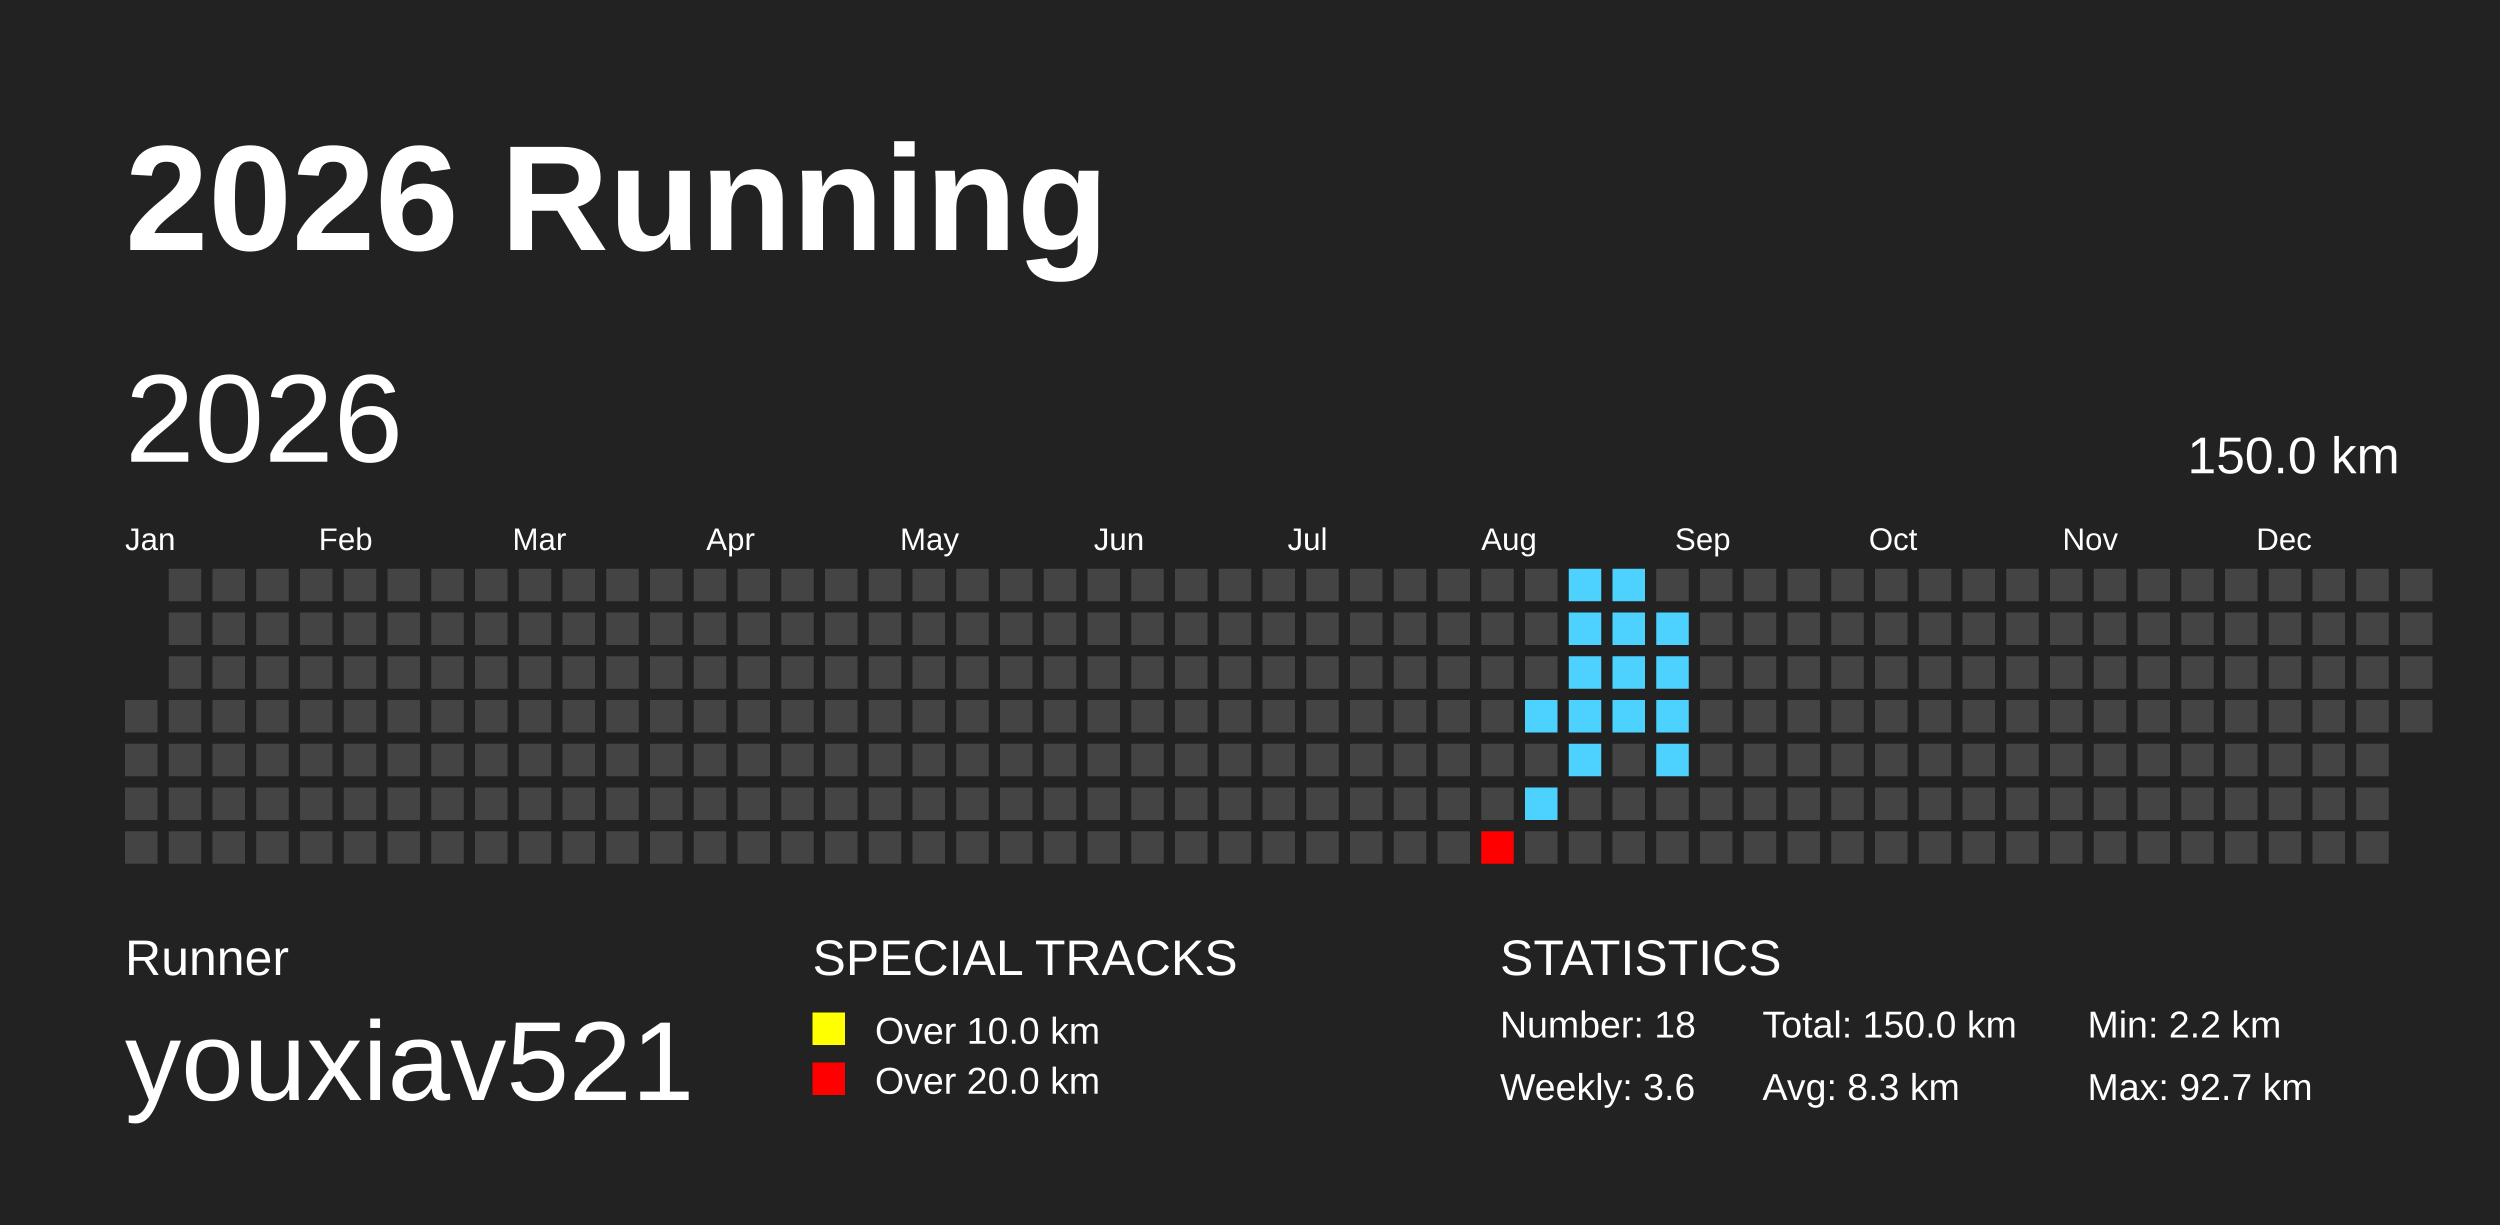
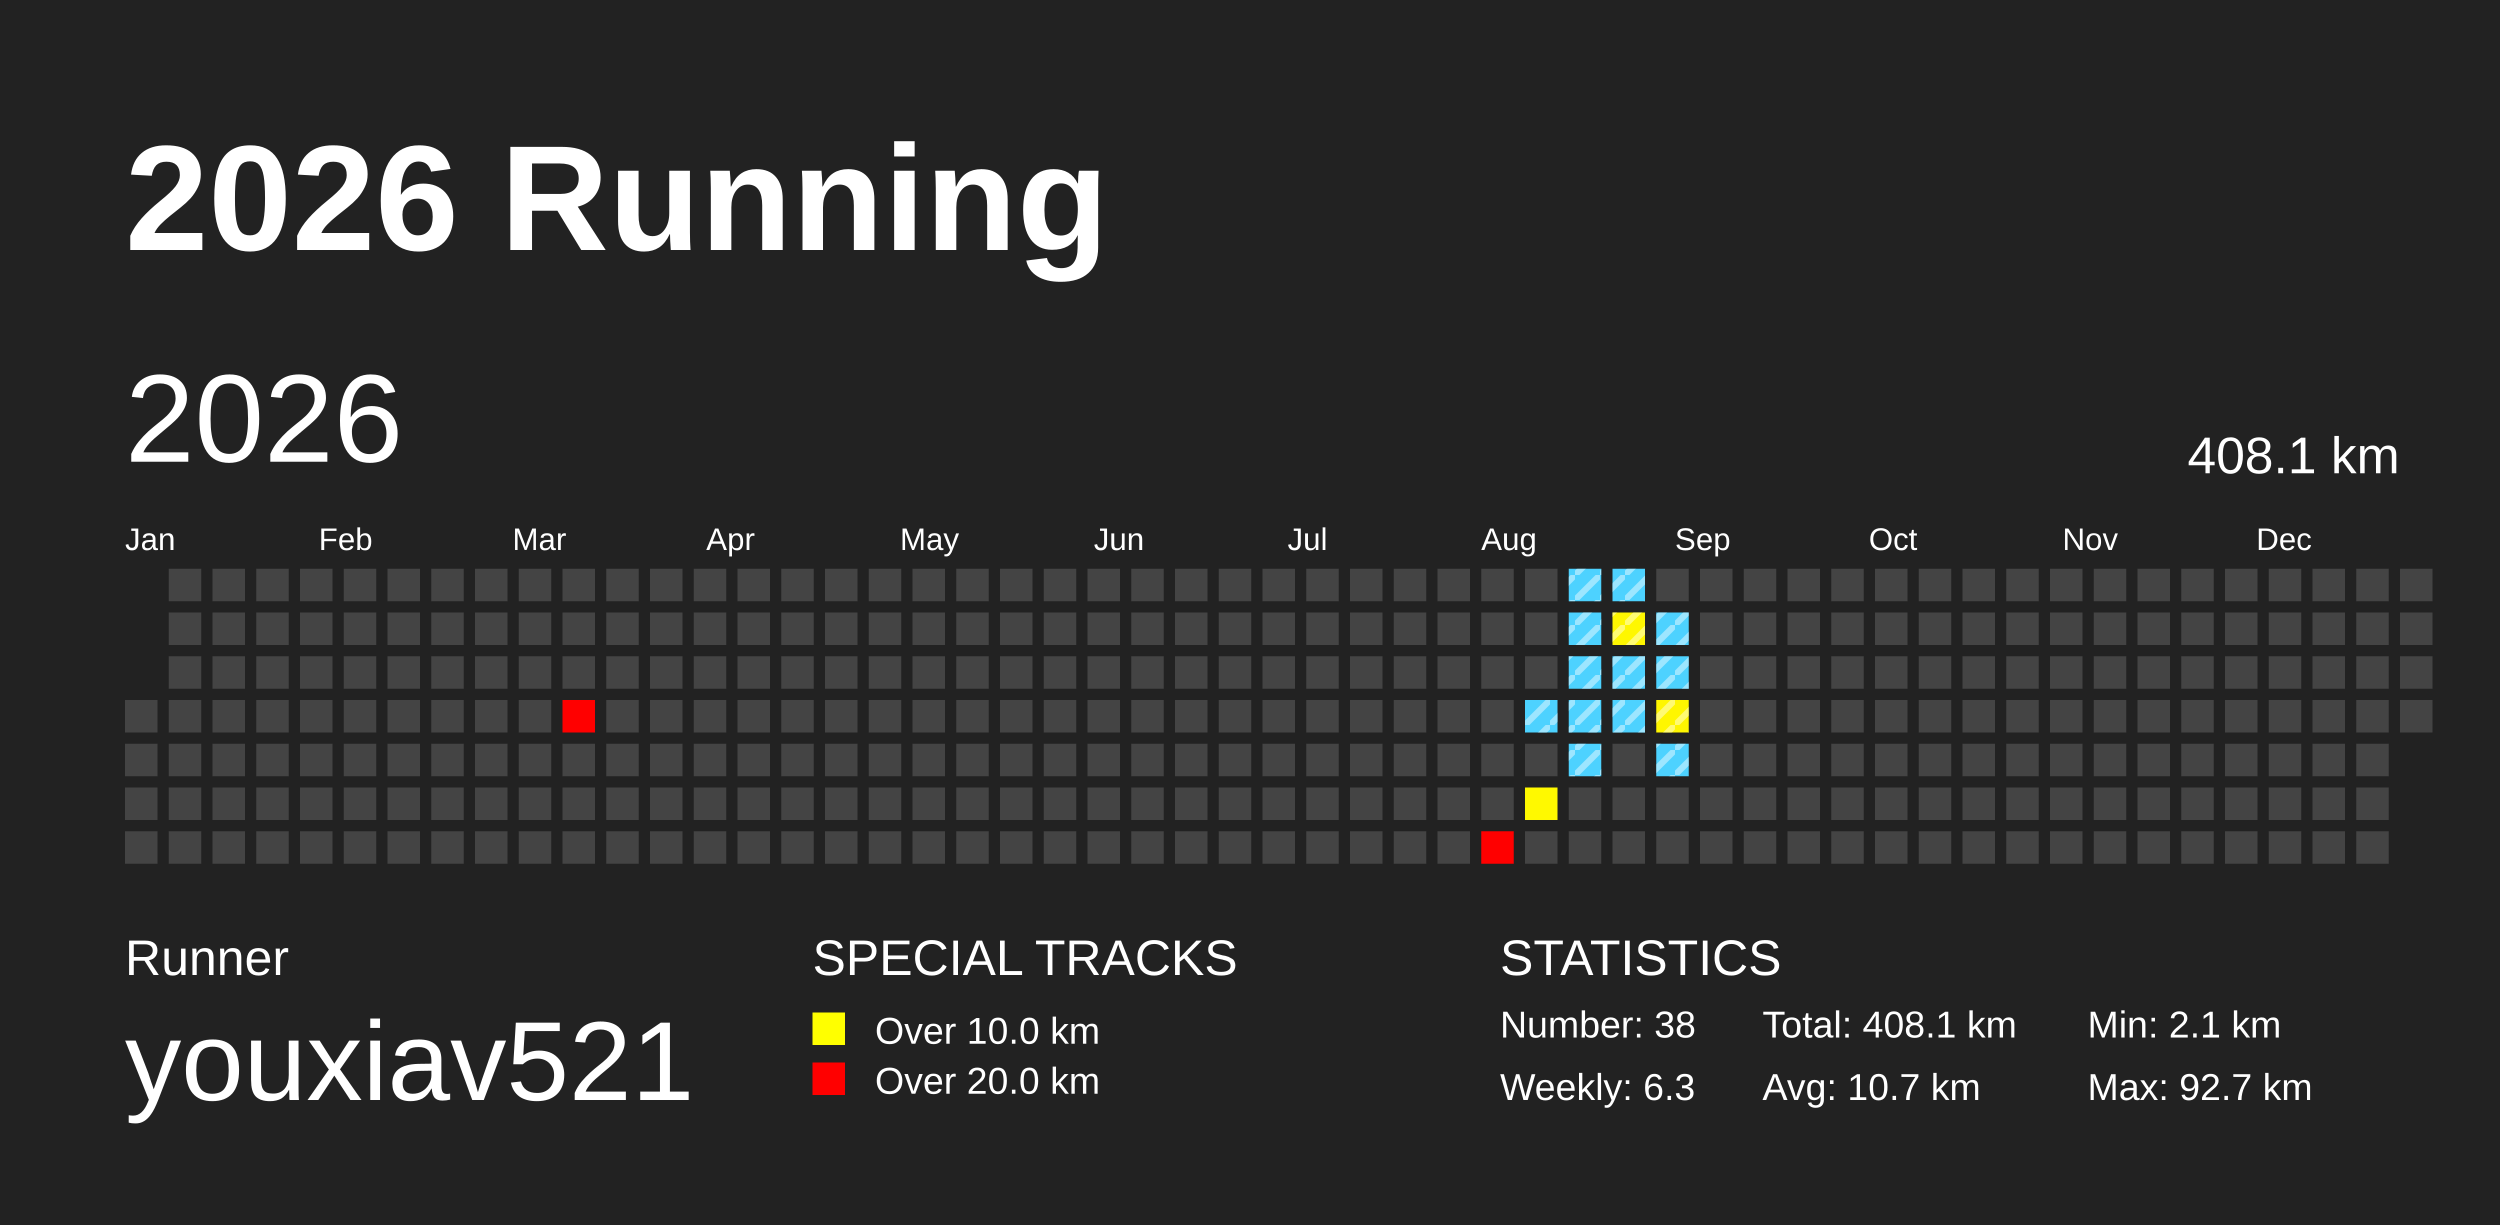
<svg xmlns="http://www.w3.org/2000/svg" baseProfile="full" height="98mm" version="1.1" viewBox="0,0,200,98" width="200mm">
  <defs>
    <pattern height="2" id="indoor-stripe" patternUnits="userSpaceOnUse" width="2">
      <line stroke="white" stroke-opacity="0.45" stroke-width="0.5" x1="0" x2="2" y1="2" y2="0" />
    </pattern>
  </defs>
  <rect fill="#222222" height="98" width="200" x="0" y="0" />
  <text fill="#FFFFFF" style="font-size:12px; font-family:Arial; font-weight:bold;" x="10" y="20">2026 Running</text>
  <text fill="#FFFFFF" style="font-size:4px; font-family:Arial" x="10" y="78">Runner</text>
  <text fill="#FFFFFF" style="font-size:9px; font-family:Arial" x="10" y="88">youxiav521</text>
  <text fill="#FFFFFF" style="font-size:4px; font-family:Arial" x="65" y="78">SPECIAL TRACKS</text>
  <rect fill="yellow" height="2.6" width="2.6" x="65" y="81" />
  <text fill="#FFFFFF" style="font-size:3px; font-family:Arial" x="70" y="83.5">Over 10.0 km</text>
  <rect fill="red" height="2.6" width="2.6" x="65" y="85" />
  <text fill="#FFFFFF" style="font-size:3px; font-family:Arial" x="70" y="87.5">Over 20.0 km</text>
  <text fill="#FFFFFF" style="font-size:4px; font-family:Arial" x="120" y="78">STATISTICS</text>
-   <text fill="#FFFFFF" style="font-size:3px; font-family:Arial" x="120" y="83">Number: 18</text>
-   <text fill="#FFFFFF" style="font-size:3px; font-family:Arial" x="120" y="88">Weekly: 3.6</text>
-   <text fill="#FFFFFF" style="font-size:3px; font-family:Arial" x="141" y="83">Total: 150.0 km</text>
-   <text fill="#FFFFFF" style="font-size:3px; font-family:Arial" x="141" y="88">Avg: 8.3 km</text>
-   <text fill="#FFFFFF" style="font-size:3px; font-family:Arial" x="167" y="83">Min: 2.2 km</text>
+   <text fill="#FFFFFF" style="font-size:3px; font-family:Arial" x="120" y="83">Number: 38</text>
+   <text fill="#FFFFFF" style="font-size:3px; font-family:Arial" x="120" y="88">Weekly: 6.3</text>
+   <text fill="#FFFFFF" style="font-size:3px; font-family:Arial" x="141" y="83">Total: 408.1 km</text>
+   <text fill="#FFFFFF" style="font-size:3px; font-family:Arial" x="141" y="88">Avg: 10.7 km</text>
+   <text fill="#FFFFFF" style="font-size:3px; font-family:Arial" x="167" y="83">Min: 2.1 km</text>
  <text fill="#FFFFFF" style="font-size:3px; font-family:Arial" x="167" y="88">Max: 92.7 km</text>
  <text dominant-baseline="hanging" fill="#FFFFFF" style="font-size:10.0px; font-family:Arial;" x="10" y="30">2026</text>
-   <text dominant-baseline="hanging" fill="#FFFFFF" style="font-size:4.125px; font-family:Arial;" x="175" y="35">150.0 km</text>
+   <text dominant-baseline="hanging" fill="#FFFFFF" style="font-size:4.125px; font-family:Arial;" x="175" y="35">408.1 km</text>
  <text fill="#FFFFFF" style="font-size:2.5px; font-family:Arial" x="10.0" y="44">Jan</text>
  <text fill="#FFFFFF" style="font-size:2.5px; font-family:Arial" x="25.5" y="44">Feb</text>
  <text fill="#FFFFFF" style="font-size:2.5px; font-family:Arial" x="41.0" y="44">Mar</text>
  <text fill="#FFFFFF" style="font-size:2.5px; font-family:Arial" x="56.5" y="44">Apr</text>
  <text fill="#FFFFFF" style="font-size:2.5px; font-family:Arial" x="72.0" y="44">May</text>
  <text fill="#FFFFFF" style="font-size:2.5px; font-family:Arial" x="87.5" y="44">Jun</text>
  <text fill="#FFFFFF" style="font-size:2.5px; font-family:Arial" x="103.0" y="44">Jul</text>
  <text fill="#FFFFFF" style="font-size:2.5px; font-family:Arial" x="118.5" y="44">Aug</text>
  <text fill="#FFFFFF" style="font-size:2.5px; font-family:Arial" x="134.0" y="44">Sep</text>
  <text fill="#FFFFFF" style="font-size:2.5px; font-family:Arial" x="149.5" y="44">Oct</text>
  <text fill="#FFFFFF" style="font-size:2.5px; font-family:Arial" x="165.0" y="44">Nov</text>
  <text fill="#FFFFFF" style="font-size:2.5px; font-family:Arial" x="180.5" y="44">Dec</text>
  <rect fill="#444444" height="2.6" width="2.6" x="10.0" y="56.0" />
  <rect fill="#444444" height="2.6" width="2.6" x="10.0" y="59.5" />
  <rect fill="#444444" height="2.6" width="2.6" x="10.0" y="63.0" />
  <rect fill="#444444" height="2.6" width="2.6" x="10.0" y="66.5" />
  <rect fill="#444444" height="2.6" width="2.6" x="13.5" y="45.5" />
  <rect fill="#444444" height="2.6" width="2.6" x="13.5" y="49.0" />
  <rect fill="#444444" height="2.6" width="2.6" x="13.5" y="52.5" />
  <rect fill="#444444" height="2.6" width="2.6" x="13.5" y="56.0" />
  <rect fill="#444444" height="2.6" width="2.6" x="13.5" y="59.5" />
  <rect fill="#444444" height="2.6" width="2.6" x="13.5" y="63.0" />
  <rect fill="#444444" height="2.6" width="2.6" x="13.5" y="66.5" />
  <rect fill="#444444" height="2.6" width="2.6" x="17.0" y="45.5" />
  <rect fill="#444444" height="2.6" width="2.6" x="17.0" y="49.0" />
  <rect fill="#444444" height="2.6" width="2.6" x="17.0" y="52.5" />
  <rect fill="#444444" height="2.6" width="2.6" x="17.0" y="56.0" />
  <rect fill="#444444" height="2.6" width="2.6" x="17.0" y="59.5" />
  <rect fill="#444444" height="2.6" width="2.6" x="17.0" y="63.0" />
  <rect fill="#444444" height="2.6" width="2.6" x="17.0" y="66.5" />
  <rect fill="#444444" height="2.6" width="2.6" x="20.5" y="45.5" />
  <rect fill="#444444" height="2.6" width="2.6" x="20.5" y="49.0" />
  <rect fill="#444444" height="2.6" width="2.6" x="20.5" y="52.5" />
  <rect fill="#444444" height="2.6" width="2.6" x="20.5" y="56.0" />
  <rect fill="#444444" height="2.6" width="2.6" x="20.5" y="59.5" />
  <rect fill="#444444" height="2.6" width="2.6" x="20.5" y="63.0" />
  <rect fill="#444444" height="2.6" width="2.6" x="20.5" y="66.5" />
  <rect fill="#444444" height="2.6" width="2.6" x="24.0" y="45.5" />
  <rect fill="#444444" height="2.6" width="2.6" x="24.0" y="49.0" />
  <rect fill="#444444" height="2.6" width="2.6" x="24.0" y="52.5" />
  <rect fill="#444444" height="2.6" width="2.6" x="24.0" y="56.0" />
  <rect fill="#444444" height="2.6" width="2.6" x="24.0" y="59.5" />
  <rect fill="#444444" height="2.6" width="2.6" x="24.0" y="63.0" />
  <rect fill="#444444" height="2.6" width="2.6" x="24.0" y="66.5" />
  <rect fill="#444444" height="2.6" width="2.6" x="27.5" y="45.5" />
  <rect fill="#444444" height="2.6" width="2.6" x="27.5" y="49.0" />
  <rect fill="#444444" height="2.6" width="2.6" x="27.5" y="52.5" />
  <rect fill="#444444" height="2.6" width="2.6" x="27.5" y="56.0" />
  <rect fill="#444444" height="2.6" width="2.6" x="27.5" y="59.5" />
  <rect fill="#444444" height="2.6" width="2.6" x="27.5" y="63.0" />
  <rect fill="#444444" height="2.6" width="2.6" x="27.5" y="66.5" />
  <rect fill="#444444" height="2.6" width="2.6" x="31.0" y="45.5" />
  <rect fill="#444444" height="2.6" width="2.6" x="31.0" y="49.0" />
  <rect fill="#444444" height="2.6" width="2.6" x="31.0" y="52.5" />
  <rect fill="#444444" height="2.6" width="2.6" x="31.0" y="56.0" />
  <rect fill="#444444" height="2.6" width="2.6" x="31.0" y="59.5" />
  <rect fill="#444444" height="2.6" width="2.6" x="31.0" y="63.0" />
  <rect fill="#444444" height="2.6" width="2.6" x="31.0" y="66.5" />
  <rect fill="#444444" height="2.6" width="2.6" x="34.5" y="45.5" />
  <rect fill="#444444" height="2.6" width="2.6" x="34.5" y="49.0" />
  <rect fill="#444444" height="2.6" width="2.6" x="34.5" y="52.5" />
  <rect fill="#444444" height="2.6" width="2.6" x="34.5" y="56.0" />
  <rect fill="#444444" height="2.6" width="2.6" x="34.5" y="59.5" />
  <rect fill="#444444" height="2.6" width="2.6" x="34.5" y="63.0" />
  <rect fill="#444444" height="2.6" width="2.6" x="34.5" y="66.5" />
  <rect fill="#444444" height="2.6" width="2.6" x="38.0" y="45.5" />
  <rect fill="#444444" height="2.6" width="2.6" x="38.0" y="49.0" />
  <rect fill="#444444" height="2.6" width="2.6" x="38.0" y="52.5" />
  <rect fill="#444444" height="2.6" width="2.6" x="38.0" y="56.0" />
  <rect fill="#444444" height="2.6" width="2.6" x="38.0" y="59.5" />
  <rect fill="#444444" height="2.6" width="2.6" x="38.0" y="63.0" />
  <rect fill="#444444" height="2.6" width="2.6" x="38.0" y="66.5" />
  <rect fill="#444444" height="2.6" width="2.6" x="41.5" y="45.5" />
  <rect fill="#444444" height="2.6" width="2.6" x="41.5" y="49.0" />
  <rect fill="#444444" height="2.6" width="2.6" x="41.5" y="52.5" />
  <rect fill="#444444" height="2.6" width="2.6" x="41.5" y="56.0" />
  <rect fill="#444444" height="2.6" width="2.6" x="41.5" y="59.5" />
  <rect fill="#444444" height="2.6" width="2.6" x="41.5" y="63.0" />
  <rect fill="#444444" height="2.6" width="2.6" x="41.5" y="66.5" />
  <rect fill="#444444" height="2.6" width="2.6" x="45.0" y="45.5" />
  <rect fill="#444444" height="2.6" width="2.6" x="45.0" y="49.0" />
  <rect fill="#444444" height="2.6" width="2.6" x="45.0" y="52.5" />
-   <rect fill="#444444" height="2.6" width="2.6" x="45.0" y="56.0" />
+   <rect fill="red" height="2.6" width="2.6" x="45.0" y="56.0" />
  <rect fill="#444444" height="2.6" width="2.6" x="45.0" y="59.5" />
  <rect fill="#444444" height="2.6" width="2.6" x="45.0" y="63.0" />
  <rect fill="#444444" height="2.6" width="2.6" x="45.0" y="66.5" />
  <rect fill="#444444" height="2.6" width="2.6" x="48.5" y="45.5" />
  <rect fill="#444444" height="2.6" width="2.6" x="48.5" y="49.0" />
  <rect fill="#444444" height="2.6" width="2.6" x="48.5" y="52.5" />
  <rect fill="#444444" height="2.6" width="2.6" x="48.5" y="56.0" />
  <rect fill="#444444" height="2.6" width="2.6" x="48.5" y="59.5" />
  <rect fill="#444444" height="2.6" width="2.6" x="48.5" y="63.0" />
  <rect fill="#444444" height="2.6" width="2.6" x="48.5" y="66.5" />
  <rect fill="#444444" height="2.6" width="2.6" x="52.0" y="45.5" />
  <rect fill="#444444" height="2.6" width="2.6" x="52.0" y="49.0" />
  <rect fill="#444444" height="2.6" width="2.6" x="52.0" y="52.5" />
  <rect fill="#444444" height="2.6" width="2.6" x="52.0" y="56.0" />
  <rect fill="#444444" height="2.6" width="2.6" x="52.0" y="59.5" />
  <rect fill="#444444" height="2.6" width="2.6" x="52.0" y="63.0" />
  <rect fill="#444444" height="2.6" width="2.6" x="52.0" y="66.5" />
  <rect fill="#444444" height="2.6" width="2.6" x="55.5" y="45.5" />
  <rect fill="#444444" height="2.6" width="2.6" x="55.5" y="49.0" />
  <rect fill="#444444" height="2.6" width="2.6" x="55.5" y="52.5" />
  <rect fill="#444444" height="2.6" width="2.6" x="55.5" y="56.0" />
  <rect fill="#444444" height="2.6" width="2.6" x="55.5" y="59.5" />
  <rect fill="#444444" height="2.6" width="2.6" x="55.5" y="63.0" />
  <rect fill="#444444" height="2.6" width="2.6" x="55.5" y="66.5" />
  <rect fill="#444444" height="2.6" width="2.6" x="59.0" y="45.5" />
  <rect fill="#444444" height="2.6" width="2.6" x="59.0" y="49.0" />
  <rect fill="#444444" height="2.6" width="2.6" x="59.0" y="52.5" />
  <rect fill="#444444" height="2.6" width="2.6" x="59.0" y="56.0" />
  <rect fill="#444444" height="2.6" width="2.6" x="59.0" y="59.5" />
  <rect fill="#444444" height="2.6" width="2.6" x="59.0" y="63.0" />
  <rect fill="#444444" height="2.6" width="2.6" x="59.0" y="66.5" />
  <rect fill="#444444" height="2.6" width="2.6" x="62.5" y="45.5" />
  <rect fill="#444444" height="2.6" width="2.6" x="62.5" y="49.0" />
  <rect fill="#444444" height="2.6" width="2.6" x="62.5" y="52.5" />
  <rect fill="#444444" height="2.6" width="2.6" x="62.5" y="56.0" />
  <rect fill="#444444" height="2.6" width="2.6" x="62.5" y="59.5" />
  <rect fill="#444444" height="2.6" width="2.6" x="62.5" y="63.0" />
  <rect fill="#444444" height="2.6" width="2.6" x="62.5" y="66.5" />
  <rect fill="#444444" height="2.6" width="2.6" x="66.0" y="45.5" />
  <rect fill="#444444" height="2.6" width="2.6" x="66.0" y="49.0" />
  <rect fill="#444444" height="2.6" width="2.6" x="66.0" y="52.5" />
  <rect fill="#444444" height="2.6" width="2.6" x="66.0" y="56.0" />
  <rect fill="#444444" height="2.6" width="2.6" x="66.0" y="59.5" />
  <rect fill="#444444" height="2.6" width="2.6" x="66.0" y="63.0" />
  <rect fill="#444444" height="2.6" width="2.6" x="66.0" y="66.5" />
  <rect fill="#444444" height="2.6" width="2.6" x="69.5" y="45.5" />
  <rect fill="#444444" height="2.6" width="2.6" x="69.5" y="49.0" />
  <rect fill="#444444" height="2.6" width="2.6" x="69.5" y="52.5" />
  <rect fill="#444444" height="2.6" width="2.6" x="69.5" y="56.0" />
  <rect fill="#444444" height="2.6" width="2.6" x="69.5" y="59.5" />
  <rect fill="#444444" height="2.6" width="2.6" x="69.5" y="63.0" />
  <rect fill="#444444" height="2.6" width="2.6" x="69.5" y="66.5" />
  <rect fill="#444444" height="2.6" width="2.6" x="73.0" y="45.5" />
  <rect fill="#444444" height="2.6" width="2.6" x="73.0" y="49.0" />
  <rect fill="#444444" height="2.6" width="2.6" x="73.0" y="52.5" />
  <rect fill="#444444" height="2.6" width="2.6" x="73.0" y="56.0" />
  <rect fill="#444444" height="2.6" width="2.6" x="73.0" y="59.5" />
  <rect fill="#444444" height="2.6" width="2.6" x="73.0" y="63.0" />
  <rect fill="#444444" height="2.6" width="2.6" x="73.0" y="66.5" />
  <rect fill="#444444" height="2.6" width="2.6" x="76.5" y="45.5" />
  <rect fill="#444444" height="2.6" width="2.6" x="76.5" y="49.0" />
  <rect fill="#444444" height="2.6" width="2.6" x="76.5" y="52.5" />
  <rect fill="#444444" height="2.6" width="2.6" x="76.5" y="56.0" />
  <rect fill="#444444" height="2.6" width="2.6" x="76.5" y="59.5" />
  <rect fill="#444444" height="2.6" width="2.6" x="76.5" y="63.0" />
  <rect fill="#444444" height="2.6" width="2.6" x="76.5" y="66.5" />
  <rect fill="#444444" height="2.6" width="2.6" x="80.0" y="45.5" />
  <rect fill="#444444" height="2.6" width="2.6" x="80.0" y="49.0" />
  <rect fill="#444444" height="2.6" width="2.6" x="80.0" y="52.5" />
  <rect fill="#444444" height="2.6" width="2.6" x="80.0" y="56.0" />
  <rect fill="#444444" height="2.6" width="2.6" x="80.0" y="59.5" />
  <rect fill="#444444" height="2.6" width="2.6" x="80.0" y="63.0" />
  <rect fill="#444444" height="2.6" width="2.6" x="80.0" y="66.5" />
  <rect fill="#444444" height="2.6" width="2.6" x="83.5" y="45.5" />
  <rect fill="#444444" height="2.6" width="2.6" x="83.5" y="49.0" />
  <rect fill="#444444" height="2.6" width="2.6" x="83.5" y="52.5" />
  <rect fill="#444444" height="2.6" width="2.6" x="83.5" y="56.0" />
  <rect fill="#444444" height="2.6" width="2.6" x="83.5" y="59.5" />
  <rect fill="#444444" height="2.6" width="2.6" x="83.5" y="63.0" />
  <rect fill="#444444" height="2.6" width="2.6" x="83.5" y="66.5" />
  <rect fill="#444444" height="2.6" width="2.6" x="87.0" y="45.5" />
  <rect fill="#444444" height="2.6" width="2.6" x="87.0" y="49.0" />
  <rect fill="#444444" height="2.6" width="2.6" x="87.0" y="52.5" />
  <rect fill="#444444" height="2.6" width="2.6" x="87.0" y="56.0" />
  <rect fill="#444444" height="2.6" width="2.6" x="87.0" y="59.5" />
  <rect fill="#444444" height="2.6" width="2.6" x="87.0" y="63.0" />
  <rect fill="#444444" height="2.6" width="2.6" x="87.0" y="66.5" />
  <rect fill="#444444" height="2.6" width="2.6" x="90.5" y="45.5" />
  <rect fill="#444444" height="2.6" width="2.6" x="90.5" y="49.0" />
  <rect fill="#444444" height="2.6" width="2.6" x="90.5" y="52.5" />
  <rect fill="#444444" height="2.6" width="2.6" x="90.5" y="56.0" />
  <rect fill="#444444" height="2.6" width="2.6" x="90.5" y="59.5" />
  <rect fill="#444444" height="2.6" width="2.6" x="90.5" y="63.0" />
  <rect fill="#444444" height="2.6" width="2.6" x="90.5" y="66.5" />
  <rect fill="#444444" height="2.6" width="2.6" x="94.0" y="45.5" />
  <rect fill="#444444" height="2.6" width="2.6" x="94.0" y="49.0" />
  <rect fill="#444444" height="2.6" width="2.6" x="94.0" y="52.5" />
  <rect fill="#444444" height="2.6" width="2.6" x="94.0" y="56.0" />
  <rect fill="#444444" height="2.6" width="2.6" x="94.0" y="59.5" />
  <rect fill="#444444" height="2.6" width="2.6" x="94.0" y="63.0" />
  <rect fill="#444444" height="2.6" width="2.6" x="94.0" y="66.5" />
  <rect fill="#444444" height="2.6" width="2.6" x="97.5" y="45.5" />
  <rect fill="#444444" height="2.6" width="2.6" x="97.5" y="49.0" />
  <rect fill="#444444" height="2.6" width="2.6" x="97.5" y="52.5" />
  <rect fill="#444444" height="2.6" width="2.6" x="97.5" y="56.0" />
  <rect fill="#444444" height="2.6" width="2.6" x="97.5" y="59.5" />
  <rect fill="#444444" height="2.6" width="2.6" x="97.5" y="63.0" />
  <rect fill="#444444" height="2.6" width="2.6" x="97.5" y="66.5" />
  <rect fill="#444444" height="2.6" width="2.6" x="101.0" y="45.5" />
  <rect fill="#444444" height="2.6" width="2.6" x="101.0" y="49.0" />
  <rect fill="#444444" height="2.6" width="2.6" x="101.0" y="52.5" />
  <rect fill="#444444" height="2.6" width="2.6" x="101.0" y="56.0" />
  <rect fill="#444444" height="2.6" width="2.6" x="101.0" y="59.5" />
  <rect fill="#444444" height="2.6" width="2.6" x="101.0" y="63.0" />
  <rect fill="#444444" height="2.6" width="2.6" x="101.0" y="66.5" />
  <rect fill="#444444" height="2.6" width="2.6" x="104.5" y="45.5" />
  <rect fill="#444444" height="2.6" width="2.6" x="104.5" y="49.0" />
  <rect fill="#444444" height="2.6" width="2.6" x="104.5" y="52.5" />
  <rect fill="#444444" height="2.6" width="2.6" x="104.5" y="56.0" />
  <rect fill="#444444" height="2.6" width="2.6" x="104.5" y="59.5" />
  <rect fill="#444444" height="2.6" width="2.6" x="104.5" y="63.0" />
  <rect fill="#444444" height="2.6" width="2.6" x="104.5" y="66.5" />
  <rect fill="#444444" height="2.6" width="2.6" x="108.0" y="45.5" />
  <rect fill="#444444" height="2.6" width="2.6" x="108.0" y="49.0" />
  <rect fill="#444444" height="2.6" width="2.6" x="108.0" y="52.5" />
  <rect fill="#444444" height="2.6" width="2.6" x="108.0" y="56.0" />
  <rect fill="#444444" height="2.6" width="2.6" x="108.0" y="59.5" />
  <rect fill="#444444" height="2.6" width="2.6" x="108.0" y="63.0" />
  <rect fill="#444444" height="2.6" width="2.6" x="108.0" y="66.5" />
  <rect fill="#444444" height="2.6" width="2.6" x="111.5" y="45.5" />
  <rect fill="#444444" height="2.6" width="2.6" x="111.5" y="49.0" />
  <rect fill="#444444" height="2.6" width="2.6" x="111.5" y="52.5" />
  <rect fill="#444444" height="2.6" width="2.6" x="111.5" y="56.0" />
  <rect fill="#444444" height="2.6" width="2.6" x="111.5" y="59.5" />
  <rect fill="#444444" height="2.6" width="2.6" x="111.5" y="63.0" />
  <rect fill="#444444" height="2.6" width="2.6" x="111.5" y="66.5" />
  <rect fill="#444444" height="2.6" width="2.6" x="115.0" y="45.5" />
  <rect fill="#444444" height="2.6" width="2.6" x="115.0" y="49.0" />
  <rect fill="#444444" height="2.6" width="2.6" x="115.0" y="52.5" />
  <rect fill="#444444" height="2.6" width="2.6" x="115.0" y="56.0" />
  <rect fill="#444444" height="2.6" width="2.6" x="115.0" y="59.5" />
  <rect fill="#444444" height="2.6" width="2.6" x="115.0" y="63.0" />
  <rect fill="#444444" height="2.6" width="2.6" x="115.0" y="66.5" />
  <rect fill="#444444" height="2.6" width="2.6" x="118.5" y="45.5" />
  <rect fill="#444444" height="2.6" width="2.6" x="118.5" y="49.0" />
  <rect fill="#444444" height="2.6" width="2.6" x="118.5" y="52.5" />
  <rect fill="#444444" height="2.6" width="2.6" x="118.5" y="56.0" />
  <rect fill="#444444" height="2.6" width="2.6" x="118.5" y="59.5" />
  <rect fill="#444444" height="2.6" width="2.6" x="118.5" y="63.0" />
  <rect fill="red" height="2.6" width="2.6" x="118.5" y="66.5" />
  <rect fill="#444444" height="2.6" width="2.6" x="122.0" y="45.5" />
  <rect fill="#444444" height="2.6" width="2.6" x="122.0" y="49.0" />
  <rect fill="#444444" height="2.6" width="2.6" x="122.0" y="52.5" />
  <rect fill="#4dd2ff" height="2.6" width="2.6" x="122.0" y="56.0" />
+   <rect fill="url(#indoor-stripe)" height="2.6" style="pointer-events: none;" width="2.6" x="122.0" y="56.0" />
  <rect fill="#444444" height="2.6" width="2.6" x="122.0" y="59.5" />
-   <rect fill="#4dd2ff" height="2.6" width="2.6" x="122.0" y="63.0" />
+   <rect fill="#fff900" height="2.6" width="2.6" x="122.0" y="63.0" />
  <rect fill="#444444" height="2.6" width="2.6" x="122.0" y="66.5" />
  <rect fill="#4dd2ff" height="2.6" width="2.6" x="125.5" y="45.5" />
+   <rect fill="url(#indoor-stripe)" height="2.6" style="pointer-events: none;" width="2.6" x="125.5" y="45.5" />
  <rect fill="#4dd2ff" height="2.6" width="2.6" x="125.5" y="49.0" />
+   <rect fill="url(#indoor-stripe)" height="2.6" style="pointer-events: none;" width="2.6" x="125.5" y="49.0" />
  <rect fill="#4dd2ff" height="2.6" width="2.6" x="125.5" y="52.5" />
+   <rect fill="url(#indoor-stripe)" height="2.6" style="pointer-events: none;" width="2.6" x="125.5" y="52.5" />
  <rect fill="#4dd2ff" height="2.6" width="2.6" x="125.5" y="56.0" />
+   <rect fill="url(#indoor-stripe)" height="2.6" style="pointer-events: none;" width="2.6" x="125.5" y="56.0" />
  <rect fill="#4dd2ff" height="2.6" width="2.6" x="125.5" y="59.5" />
+   <rect fill="url(#indoor-stripe)" height="2.6" style="pointer-events: none;" width="2.6" x="125.5" y="59.5" />
  <rect fill="#444444" height="2.6" width="2.6" x="125.5" y="63.0" />
  <rect fill="#444444" height="2.6" width="2.6" x="125.5" y="66.5" />
  <rect fill="#4dd2ff" height="2.6" width="2.6" x="129.0" y="45.5" />
-   <rect fill="#4dd2ff" height="2.6" width="2.6" x="129.0" y="49.0" />
+   <rect fill="url(#indoor-stripe)" height="2.6" style="pointer-events: none;" width="2.6" x="129.0" y="45.5" />
+   <rect fill="#fff700" height="2.6" width="2.6" x="129.0" y="49.0" />
+   <rect fill="url(#indoor-stripe)" height="2.6" style="pointer-events: none;" width="2.6" x="129.0" y="49.0" />
  <rect fill="#4dd2ff" height="2.6" width="2.6" x="129.0" y="52.5" />
+   <rect fill="url(#indoor-stripe)" height="2.6" style="pointer-events: none;" width="2.6" x="129.0" y="52.5" />
  <rect fill="#4dd2ff" height="2.6" width="2.6" x="129.0" y="56.0" />
+   <rect fill="url(#indoor-stripe)" height="2.6" style="pointer-events: none;" width="2.6" x="129.0" y="56.0" />
  <rect fill="#444444" height="2.6" width="2.6" x="129.0" y="59.5" />
  <rect fill="#444444" height="2.6" width="2.6" x="129.0" y="63.0" />
  <rect fill="#444444" height="2.6" width="2.6" x="129.0" y="66.5" />
  <rect fill="#444444" height="2.6" width="2.6" x="132.5" y="45.5" />
  <rect fill="#4dd2ff" height="2.6" width="2.6" x="132.5" y="49.0" />
+   <rect fill="url(#indoor-stripe)" height="2.6" style="pointer-events: none;" width="2.6" x="132.5" y="49.0" />
  <rect fill="#4dd2ff" height="2.6" width="2.6" x="132.5" y="52.5" />
-   <rect fill="#4dd2ff" height="2.6" width="2.6" x="132.5" y="56.0" />
+   <rect fill="url(#indoor-stripe)" height="2.6" style="pointer-events: none;" width="2.6" x="132.5" y="52.5" />
+   <rect fill="#fff600" height="2.6" width="2.6" x="132.5" y="56.0" />
+   <rect fill="url(#indoor-stripe)" height="2.6" style="pointer-events: none;" width="2.6" x="132.5" y="56.0" />
  <rect fill="#4dd2ff" height="2.6" width="2.6" x="132.5" y="59.5" />
+   <rect fill="url(#indoor-stripe)" height="2.6" style="pointer-events: none;" width="2.6" x="132.5" y="59.5" />
  <rect fill="#444444" height="2.6" width="2.6" x="132.5" y="63.0" />
  <rect fill="#444444" height="2.6" width="2.6" x="132.5" y="66.5" />
  <rect fill="#444444" height="2.6" width="2.6" x="136.0" y="45.5" />
  <rect fill="#444444" height="2.6" width="2.6" x="136.0" y="49.0" />
  <rect fill="#444444" height="2.6" width="2.6" x="136.0" y="52.5" />
  <rect fill="#444444" height="2.6" width="2.6" x="136.0" y="56.0" />
  <rect fill="#444444" height="2.6" width="2.6" x="136.0" y="59.5" />
  <rect fill="#444444" height="2.6" width="2.6" x="136.0" y="63.0" />
  <rect fill="#444444" height="2.6" width="2.6" x="136.0" y="66.5" />
  <rect fill="#444444" height="2.6" width="2.6" x="139.5" y="45.5" />
  <rect fill="#444444" height="2.6" width="2.6" x="139.5" y="49.0" />
  <rect fill="#444444" height="2.6" width="2.6" x="139.5" y="52.5" />
  <rect fill="#444444" height="2.6" width="2.6" x="139.5" y="56.0" />
  <rect fill="#444444" height="2.6" width="2.6" x="139.5" y="59.5" />
  <rect fill="#444444" height="2.6" width="2.6" x="139.5" y="63.0" />
  <rect fill="#444444" height="2.6" width="2.6" x="139.5" y="66.5" />
  <rect fill="#444444" height="2.6" width="2.6" x="143.0" y="45.5" />
  <rect fill="#444444" height="2.6" width="2.6" x="143.0" y="49.0" />
  <rect fill="#444444" height="2.6" width="2.6" x="143.0" y="52.5" />
  <rect fill="#444444" height="2.6" width="2.6" x="143.0" y="56.0" />
  <rect fill="#444444" height="2.6" width="2.6" x="143.0" y="59.5" />
  <rect fill="#444444" height="2.6" width="2.6" x="143.0" y="63.0" />
  <rect fill="#444444" height="2.6" width="2.6" x="143.0" y="66.5" />
  <rect fill="#444444" height="2.6" width="2.6" x="146.5" y="45.5" />
  <rect fill="#444444" height="2.6" width="2.6" x="146.5" y="49.0" />
  <rect fill="#444444" height="2.6" width="2.6" x="146.5" y="52.5" />
  <rect fill="#444444" height="2.6" width="2.6" x="146.5" y="56.0" />
  <rect fill="#444444" height="2.6" width="2.6" x="146.5" y="59.5" />
  <rect fill="#444444" height="2.6" width="2.6" x="146.5" y="63.0" />
  <rect fill="#444444" height="2.6" width="2.6" x="146.5" y="66.5" />
  <rect fill="#444444" height="2.6" width="2.6" x="150.0" y="45.5" />
  <rect fill="#444444" height="2.6" width="2.6" x="150.0" y="49.0" />
  <rect fill="#444444" height="2.6" width="2.6" x="150.0" y="52.5" />
  <rect fill="#444444" height="2.6" width="2.6" x="150.0" y="56.0" />
  <rect fill="#444444" height="2.6" width="2.6" x="150.0" y="59.5" />
  <rect fill="#444444" height="2.6" width="2.6" x="150.0" y="63.0" />
  <rect fill="#444444" height="2.6" width="2.6" x="150.0" y="66.5" />
  <rect fill="#444444" height="2.6" width="2.6" x="153.5" y="45.5" />
  <rect fill="#444444" height="2.6" width="2.6" x="153.5" y="49.0" />
  <rect fill="#444444" height="2.6" width="2.6" x="153.5" y="52.5" />
  <rect fill="#444444" height="2.6" width="2.6" x="153.5" y="56.0" />
  <rect fill="#444444" height="2.6" width="2.6" x="153.5" y="59.5" />
  <rect fill="#444444" height="2.6" width="2.6" x="153.5" y="63.0" />
  <rect fill="#444444" height="2.6" width="2.6" x="153.5" y="66.5" />
  <rect fill="#444444" height="2.6" width="2.6" x="157.0" y="45.5" />
  <rect fill="#444444" height="2.6" width="2.6" x="157.0" y="49.0" />
  <rect fill="#444444" height="2.6" width="2.6" x="157.0" y="52.5" />
  <rect fill="#444444" height="2.6" width="2.6" x="157.0" y="56.0" />
  <rect fill="#444444" height="2.6" width="2.6" x="157.0" y="59.5" />
  <rect fill="#444444" height="2.6" width="2.6" x="157.0" y="63.0" />
  <rect fill="#444444" height="2.6" width="2.6" x="157.0" y="66.5" />
  <rect fill="#444444" height="2.6" width="2.6" x="160.5" y="45.5" />
  <rect fill="#444444" height="2.6" width="2.6" x="160.5" y="49.0" />
  <rect fill="#444444" height="2.6" width="2.6" x="160.5" y="52.5" />
  <rect fill="#444444" height="2.6" width="2.6" x="160.5" y="56.0" />
  <rect fill="#444444" height="2.6" width="2.6" x="160.5" y="59.5" />
  <rect fill="#444444" height="2.6" width="2.6" x="160.5" y="63.0" />
  <rect fill="#444444" height="2.6" width="2.6" x="160.5" y="66.5" />
  <rect fill="#444444" height="2.6" width="2.6" x="164.0" y="45.5" />
  <rect fill="#444444" height="2.6" width="2.6" x="164.0" y="49.0" />
  <rect fill="#444444" height="2.6" width="2.6" x="164.0" y="52.5" />
  <rect fill="#444444" height="2.6" width="2.6" x="164.0" y="56.0" />
  <rect fill="#444444" height="2.6" width="2.6" x="164.0" y="59.5" />
  <rect fill="#444444" height="2.6" width="2.6" x="164.0" y="63.0" />
  <rect fill="#444444" height="2.6" width="2.6" x="164.0" y="66.5" />
  <rect fill="#444444" height="2.6" width="2.6" x="167.5" y="45.5" />
  <rect fill="#444444" height="2.6" width="2.6" x="167.5" y="49.0" />
  <rect fill="#444444" height="2.6" width="2.6" x="167.5" y="52.5" />
  <rect fill="#444444" height="2.6" width="2.6" x="167.5" y="56.0" />
  <rect fill="#444444" height="2.6" width="2.6" x="167.5" y="59.5" />
  <rect fill="#444444" height="2.6" width="2.6" x="167.5" y="63.0" />
  <rect fill="#444444" height="2.6" width="2.6" x="167.5" y="66.5" />
  <rect fill="#444444" height="2.6" width="2.6" x="171.0" y="45.5" />
  <rect fill="#444444" height="2.6" width="2.6" x="171.0" y="49.0" />
  <rect fill="#444444" height="2.6" width="2.6" x="171.0" y="52.5" />
  <rect fill="#444444" height="2.6" width="2.6" x="171.0" y="56.0" />
  <rect fill="#444444" height="2.6" width="2.6" x="171.0" y="59.5" />
  <rect fill="#444444" height="2.6" width="2.6" x="171.0" y="63.0" />
  <rect fill="#444444" height="2.6" width="2.6" x="171.0" y="66.5" />
  <rect fill="#444444" height="2.6" width="2.6" x="174.5" y="45.5" />
  <rect fill="#444444" height="2.6" width="2.6" x="174.5" y="49.0" />
  <rect fill="#444444" height="2.6" width="2.6" x="174.5" y="52.5" />
  <rect fill="#444444" height="2.6" width="2.6" x="174.5" y="56.0" />
  <rect fill="#444444" height="2.6" width="2.6" x="174.5" y="59.5" />
  <rect fill="#444444" height="2.6" width="2.6" x="174.5" y="63.0" />
  <rect fill="#444444" height="2.6" width="2.6" x="174.5" y="66.5" />
  <rect fill="#444444" height="2.6" width="2.6" x="178.0" y="45.5" />
  <rect fill="#444444" height="2.6" width="2.6" x="178.0" y="49.0" />
  <rect fill="#444444" height="2.6" width="2.6" x="178.0" y="52.5" />
  <rect fill="#444444" height="2.6" width="2.6" x="178.0" y="56.0" />
  <rect fill="#444444" height="2.6" width="2.6" x="178.0" y="59.5" />
  <rect fill="#444444" height="2.6" width="2.6" x="178.0" y="63.0" />
  <rect fill="#444444" height="2.6" width="2.6" x="178.0" y="66.5" />
  <rect fill="#444444" height="2.6" width="2.6" x="181.5" y="45.5" />
  <rect fill="#444444" height="2.6" width="2.6" x="181.5" y="49.0" />
  <rect fill="#444444" height="2.6" width="2.6" x="181.5" y="52.5" />
  <rect fill="#444444" height="2.6" width="2.6" x="181.5" y="56.0" />
  <rect fill="#444444" height="2.6" width="2.6" x="181.5" y="59.5" />
  <rect fill="#444444" height="2.6" width="2.6" x="181.5" y="63.0" />
  <rect fill="#444444" height="2.6" width="2.6" x="181.5" y="66.5" />
  <rect fill="#444444" height="2.6" width="2.6" x="185.0" y="45.5" />
  <rect fill="#444444" height="2.6" width="2.6" x="185.0" y="49.0" />
  <rect fill="#444444" height="2.6" width="2.6" x="185.0" y="52.5" />
  <rect fill="#444444" height="2.6" width="2.6" x="185.0" y="56.0" />
  <rect fill="#444444" height="2.6" width="2.6" x="185.0" y="59.5" />
  <rect fill="#444444" height="2.6" width="2.6" x="185.0" y="63.0" />
  <rect fill="#444444" height="2.6" width="2.6" x="185.0" y="66.5" />
  <rect fill="#444444" height="2.6" width="2.6" x="188.5" y="45.5" />
  <rect fill="#444444" height="2.6" width="2.6" x="188.5" y="49.0" />
  <rect fill="#444444" height="2.6" width="2.6" x="188.5" y="52.5" />
  <rect fill="#444444" height="2.6" width="2.6" x="188.5" y="56.0" />
  <rect fill="#444444" height="2.6" width="2.6" x="188.5" y="59.5" />
  <rect fill="#444444" height="2.6" width="2.6" x="188.5" y="63.0" />
  <rect fill="#444444" height="2.6" width="2.6" x="188.5" y="66.5" />
  <rect fill="#444444" height="2.6" width="2.6" x="192.0" y="45.5" />
  <rect fill="#444444" height="2.6" width="2.6" x="192.0" y="49.0" />
  <rect fill="#444444" height="2.6" width="2.6" x="192.0" y="52.5" />
  <rect fill="#444444" height="2.6" width="2.6" x="192.0" y="56.0" />
</svg>
